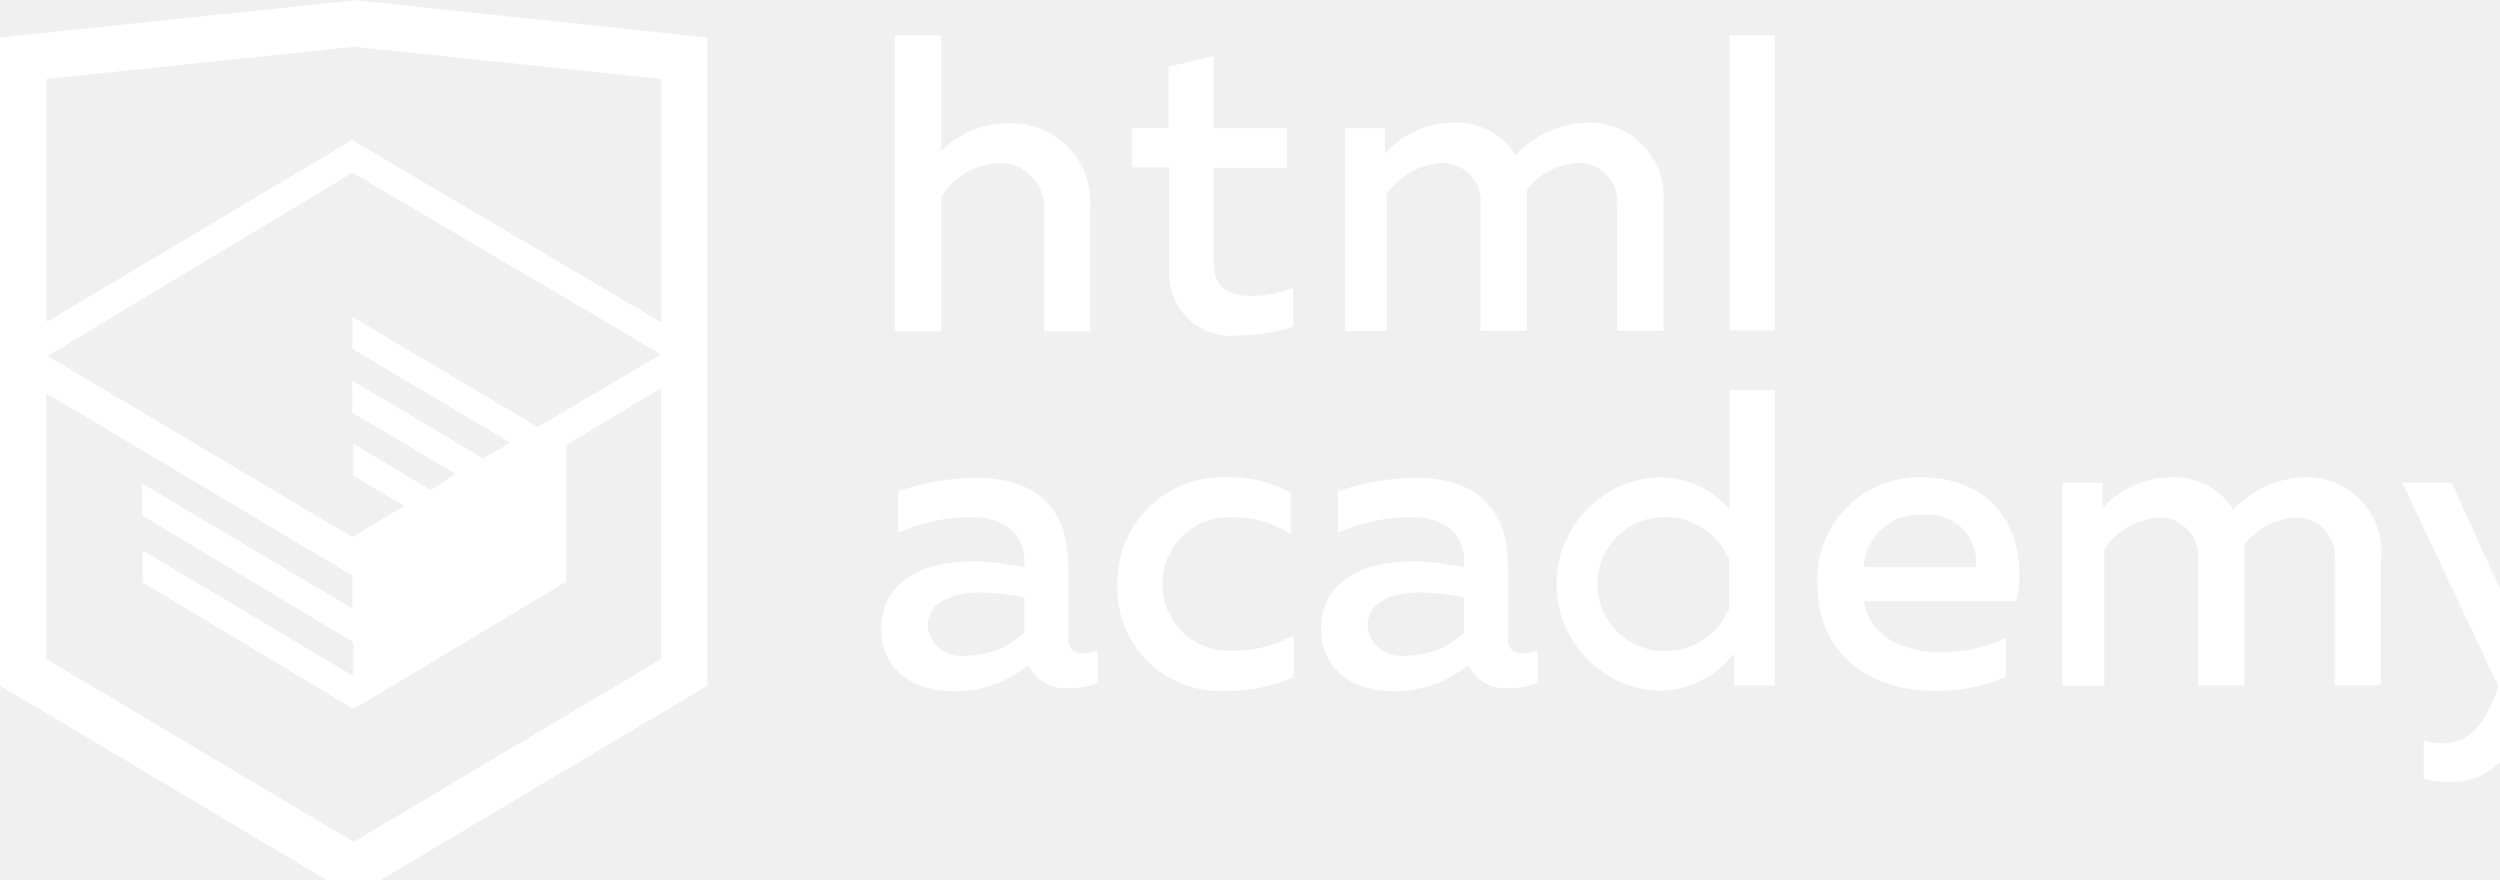
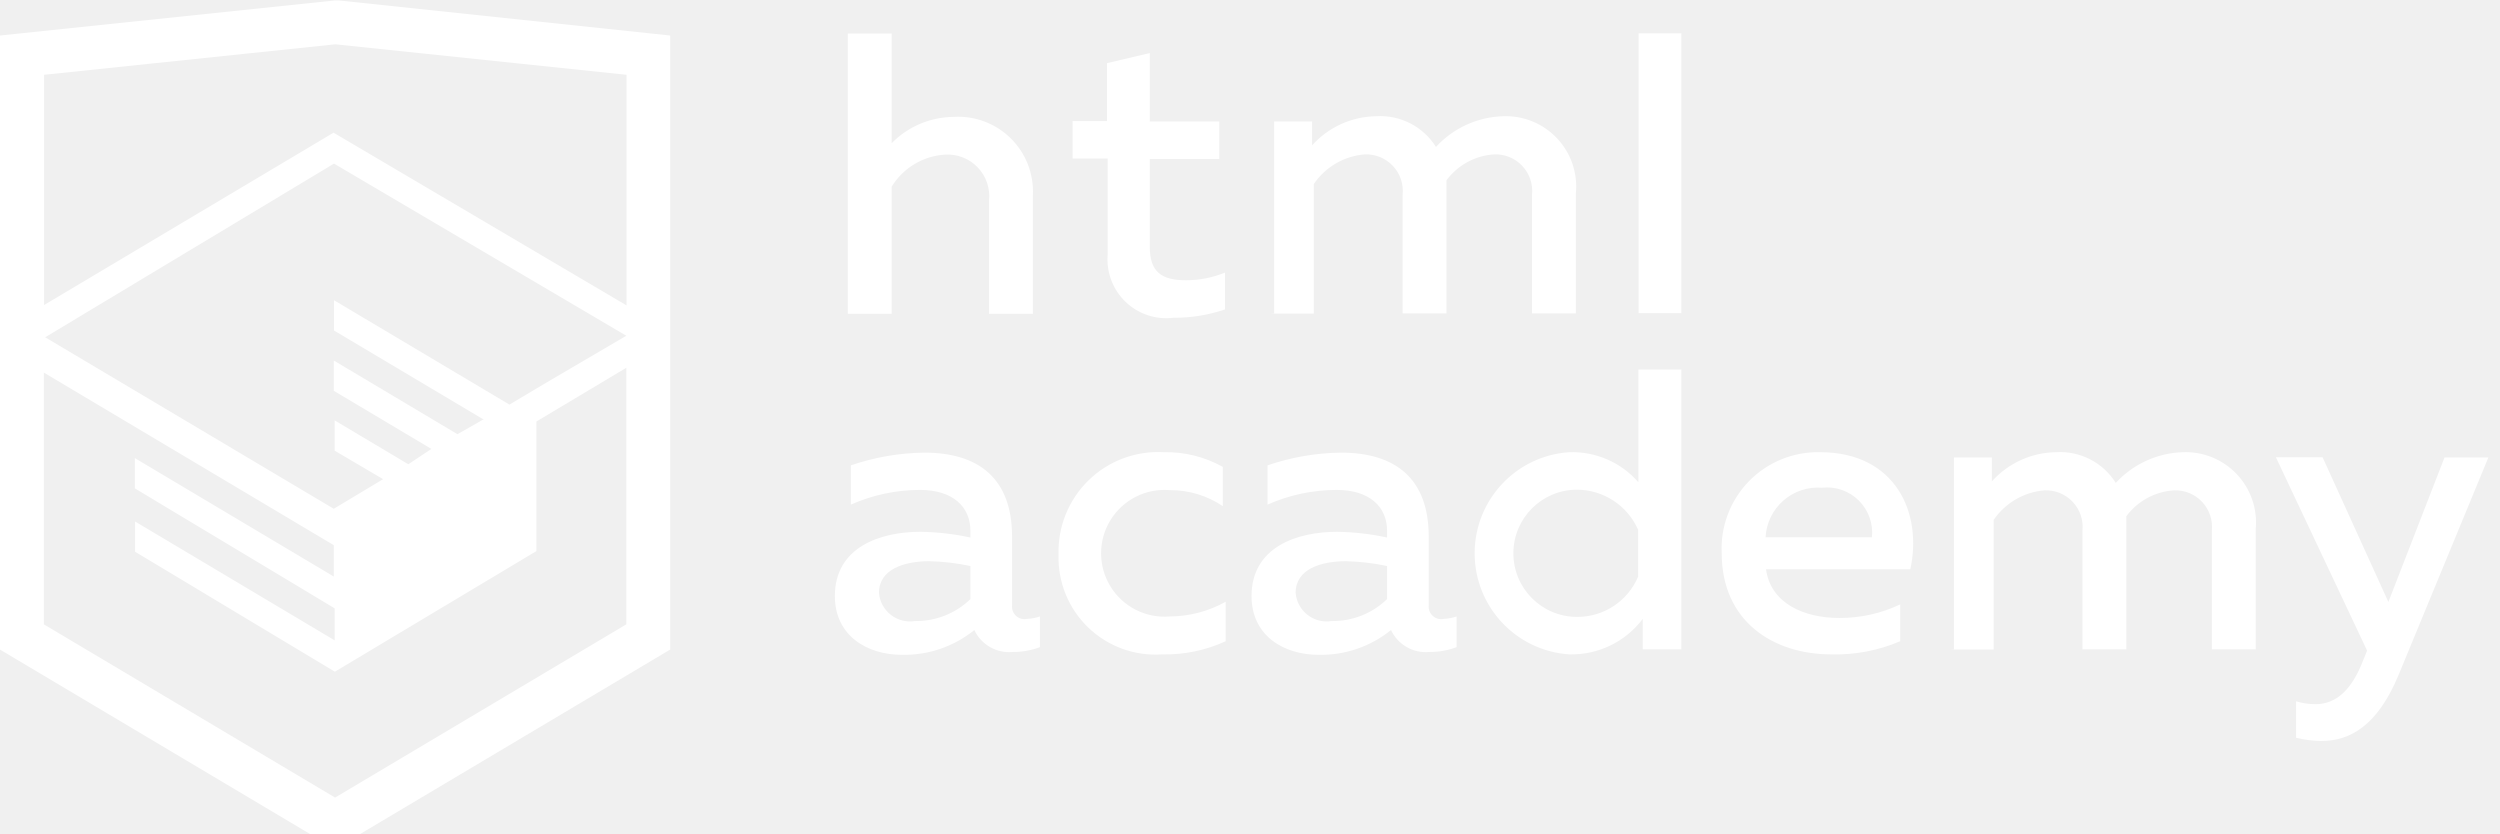
- <svg xmlns="http://www.w3.org/2000/svg" data-name="Layer 1" viewBox="0 0 108 38">
+ <svg xmlns="http://www.w3.org/2000/svg" data-name="Layer 1" viewBox="0 0 114 38">
  <path d="M46.84 28.22a2.07 2.07 0 0 0 .58-.11v1.4a3.41 3.41 0 0 1-1.24.22 1.75 1.75 0 0 1-1.75-1 5.08 5.08 0 0 1-3.3 1.13c-1.59 0-3.06-.87-3.06-2.68 0-2.24 2.08-2.93 3.9-2.93a11.63 11.63 0 0 1 2.28.26v-.31c0-1.09-.8-1.86-2.3-1.86a7.79 7.79 0 0 0-3.15.67v-1.79a10.72 10.72 0 0 1 3.35-.58c2.48 0 4 1.18 4 3.83v3.14a.57.57 0 0 0 .69.61zm-6.76-1.19a1.42 1.42 0 0 0 1.64 1.29 3.56 3.56 0 0 0 2.53-1v-1.51a10.21 10.21 0 0 0-1.9-.22c-1.1.01-2.27.35-2.27 1.45zm12.98-6.41a5.29 5.29 0 0 1 2.7.67v1.79a4.28 4.28 0 0 0-2.42-.73 2.89 2.89 0 1 0 0 5.76 5.26 5.26 0 0 0 2.55-.67v1.8a6.58 6.58 0 0 1-2.9.6 4.42 4.42 0 0 1-4.72-4.54 4.54 4.54 0 0 1 4.79-4.68zm12.78 7.6a2.07 2.07 0 0 0 .58-.11v1.4a3.41 3.41 0 0 1-1.24.22 1.75 1.75 0 0 1-1.75-1 5.08 5.08 0 0 1-3.3 1.13c-1.59 0-3.06-.87-3.06-2.68 0-2.24 2.08-2.93 3.9-2.93a11.63 11.63 0 0 1 2.28.26v-.31c0-1.09-.8-1.86-2.3-1.86a7.79 7.79 0 0 0-3.15.67v-1.79a10.72 10.72 0 0 1 3.35-.58c2.48 0 4 1.18 4 3.83v3.14a.57.57 0 0 0 .69.61zm-6.76-1.19a1.42 1.42 0 0 0 1.64 1.29 3.56 3.56 0 0 0 2.53-1v-1.51a10.21 10.21 0 0 0-1.9-.22c-1.11.01-2.27.35-2.27 1.45zm17.59-10.18v12.76h-1.76v-1.39a4.07 4.07 0 0 1-3.35 1.62 4.62 4.62 0 0 1 0-9.22 4 4 0 0 1 3.15 1.37v-5.14h2zm-4.76 5.48a2.9 2.9 0 0 0 0 5.8 3 3 0 0 0 2.79-1.84v-2.13a3.06 3.06 0 0 0-2.79-1.83zm11.08-1.71c3.48 0 4.68 2.81 4.12 5.34h-6.58c.22 1.57 1.75 2.22 3.35 2.22a6.41 6.41 0 0 0 2.77-.62v1.68a7.5 7.5 0 0 1-3.14.6c-2.68 0-5-1.53-5-4.61a4.39 4.39 0 0 1 4.48-4.61zm.09 1.62a2.39 2.39 0 0 0-2.57 2.26h4.85a2.06 2.06 0 0 0-2.28-2.26zm6.02 7.37v-8.75h1.73v1.09a4 4 0 0 1 2.92-1.33 3 3 0 0 1 2.73 1.4 4.33 4.33 0 0 1 3.06-1.4 3.21 3.21 0 0 1 3.32 3.52v5.47h-2V24.2a1.67 1.67 0 0 0-1.73-1.84 2.94 2.94 0 0 0-2.17 1.18v6.07h-2V24.2a1.67 1.67 0 0 0-1.73-1.84 3.11 3.11 0 0 0-2.32 1.35v5.91h-2zm22.37-8.75h2l-4.1 9.93c-.95 2.28-2.19 3-3.52 3a5 5 0 0 1-1.15-.15v-1.66a3 3 0 0 0 .89.13c.95 0 1.66-.67 2.17-2l.18-.44-4.16-8.82h2.13l3 6.6zM40.66 1.53v5a4 4 0 0 1 2.83-1.2A3.41 3.41 0 0 1 47.1 8.9v5.41h-2V9.15a1.9 1.9 0 0 0-2-2.1 3.08 3.08 0 0 0-2.44 1.46v5.8h-2V1.53h2zm11.77.89v3.12h3.17v1.71h-3.17v4c0 1.15.53 1.53 1.66 1.53a4.71 4.71 0 0 0 1.77-.35v1.68a7.14 7.14 0 0 1-2.35.38 2.68 2.68 0 0 1-3-2.88V7.23h-1.6V5.52h1.57V2.88zm5.67 11.87V5.54h1.73v1.09a4 4 0 0 1 2.92-1.33 3 3 0 0 1 2.73 1.4 4.33 4.33 0 0 1 3.06-1.4 3.21 3.21 0 0 1 3.32 3.52v5.47h-2V8.88a1.67 1.67 0 0 0-1.73-1.84 2.94 2.94 0 0 0-2.17 1.18v6.07h-2V8.88a1.67 1.67 0 0 0-1.73-1.84 3.11 3.11 0 0 0-2.32 1.35v5.91h-2zM74.72 1.52h1.95v12.76h-1.95zM15.44.02h-.16L0 1.62v28l15.28 9.09 15.28-9.09v-28zm13.12 28.45l-13.28 7.9L2 28.47V16.99l13.22 7.87v1.43l-9.07-5.4v1.38l9.11 5.47v1.46l-9.1-5.42v1.38l9.11 5.47 9.19-5.5v-5.91l4.1-2.45v11.67zm0-13.16l-3.65 2.14-1.68 1-8-4.76v1.38l6.84 4.07h-.06l-.15.09-1 .57-5.64-3.36v1.38l4.45 2.65-1.05.7-3.36-2v1.38l2.21 1.3-2.25 1.35-13.16-7.82 13.17-7.92zm0-1.39L15.21 6.05l-13.2 7.86V3.41l13.28-1.39 13.28 1.39v10.51z" fill="#fff" />
</svg>
